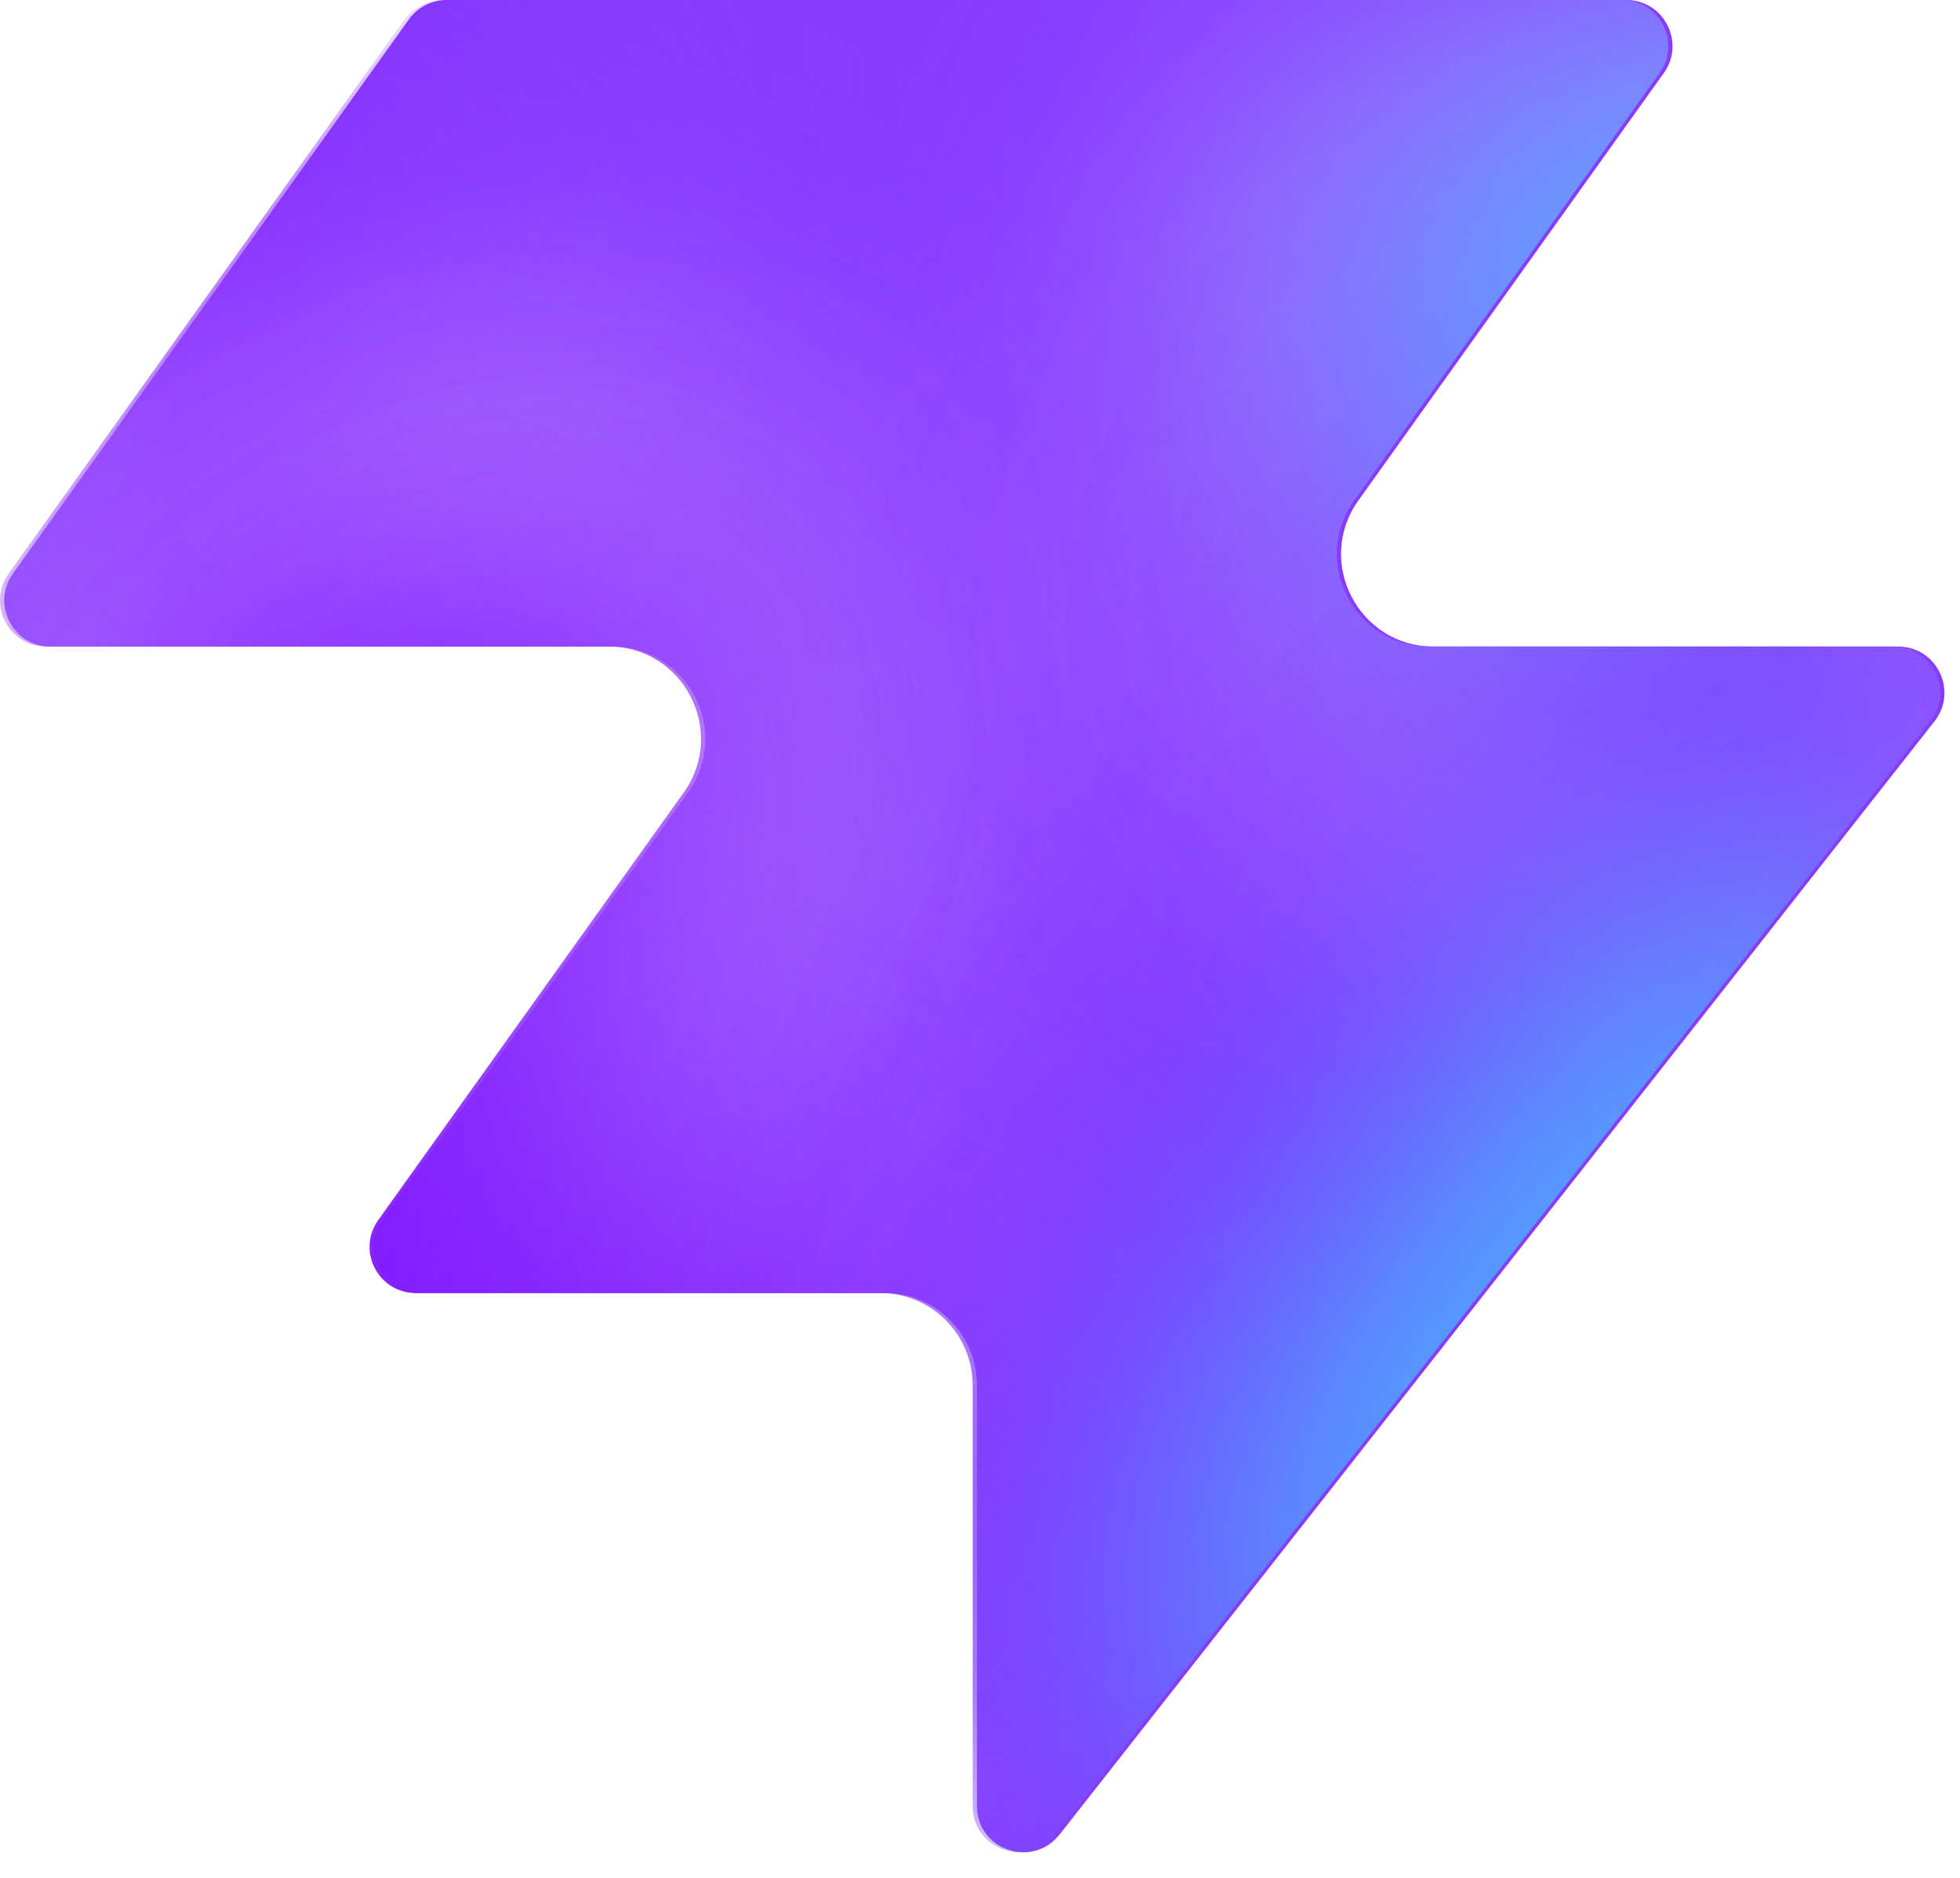
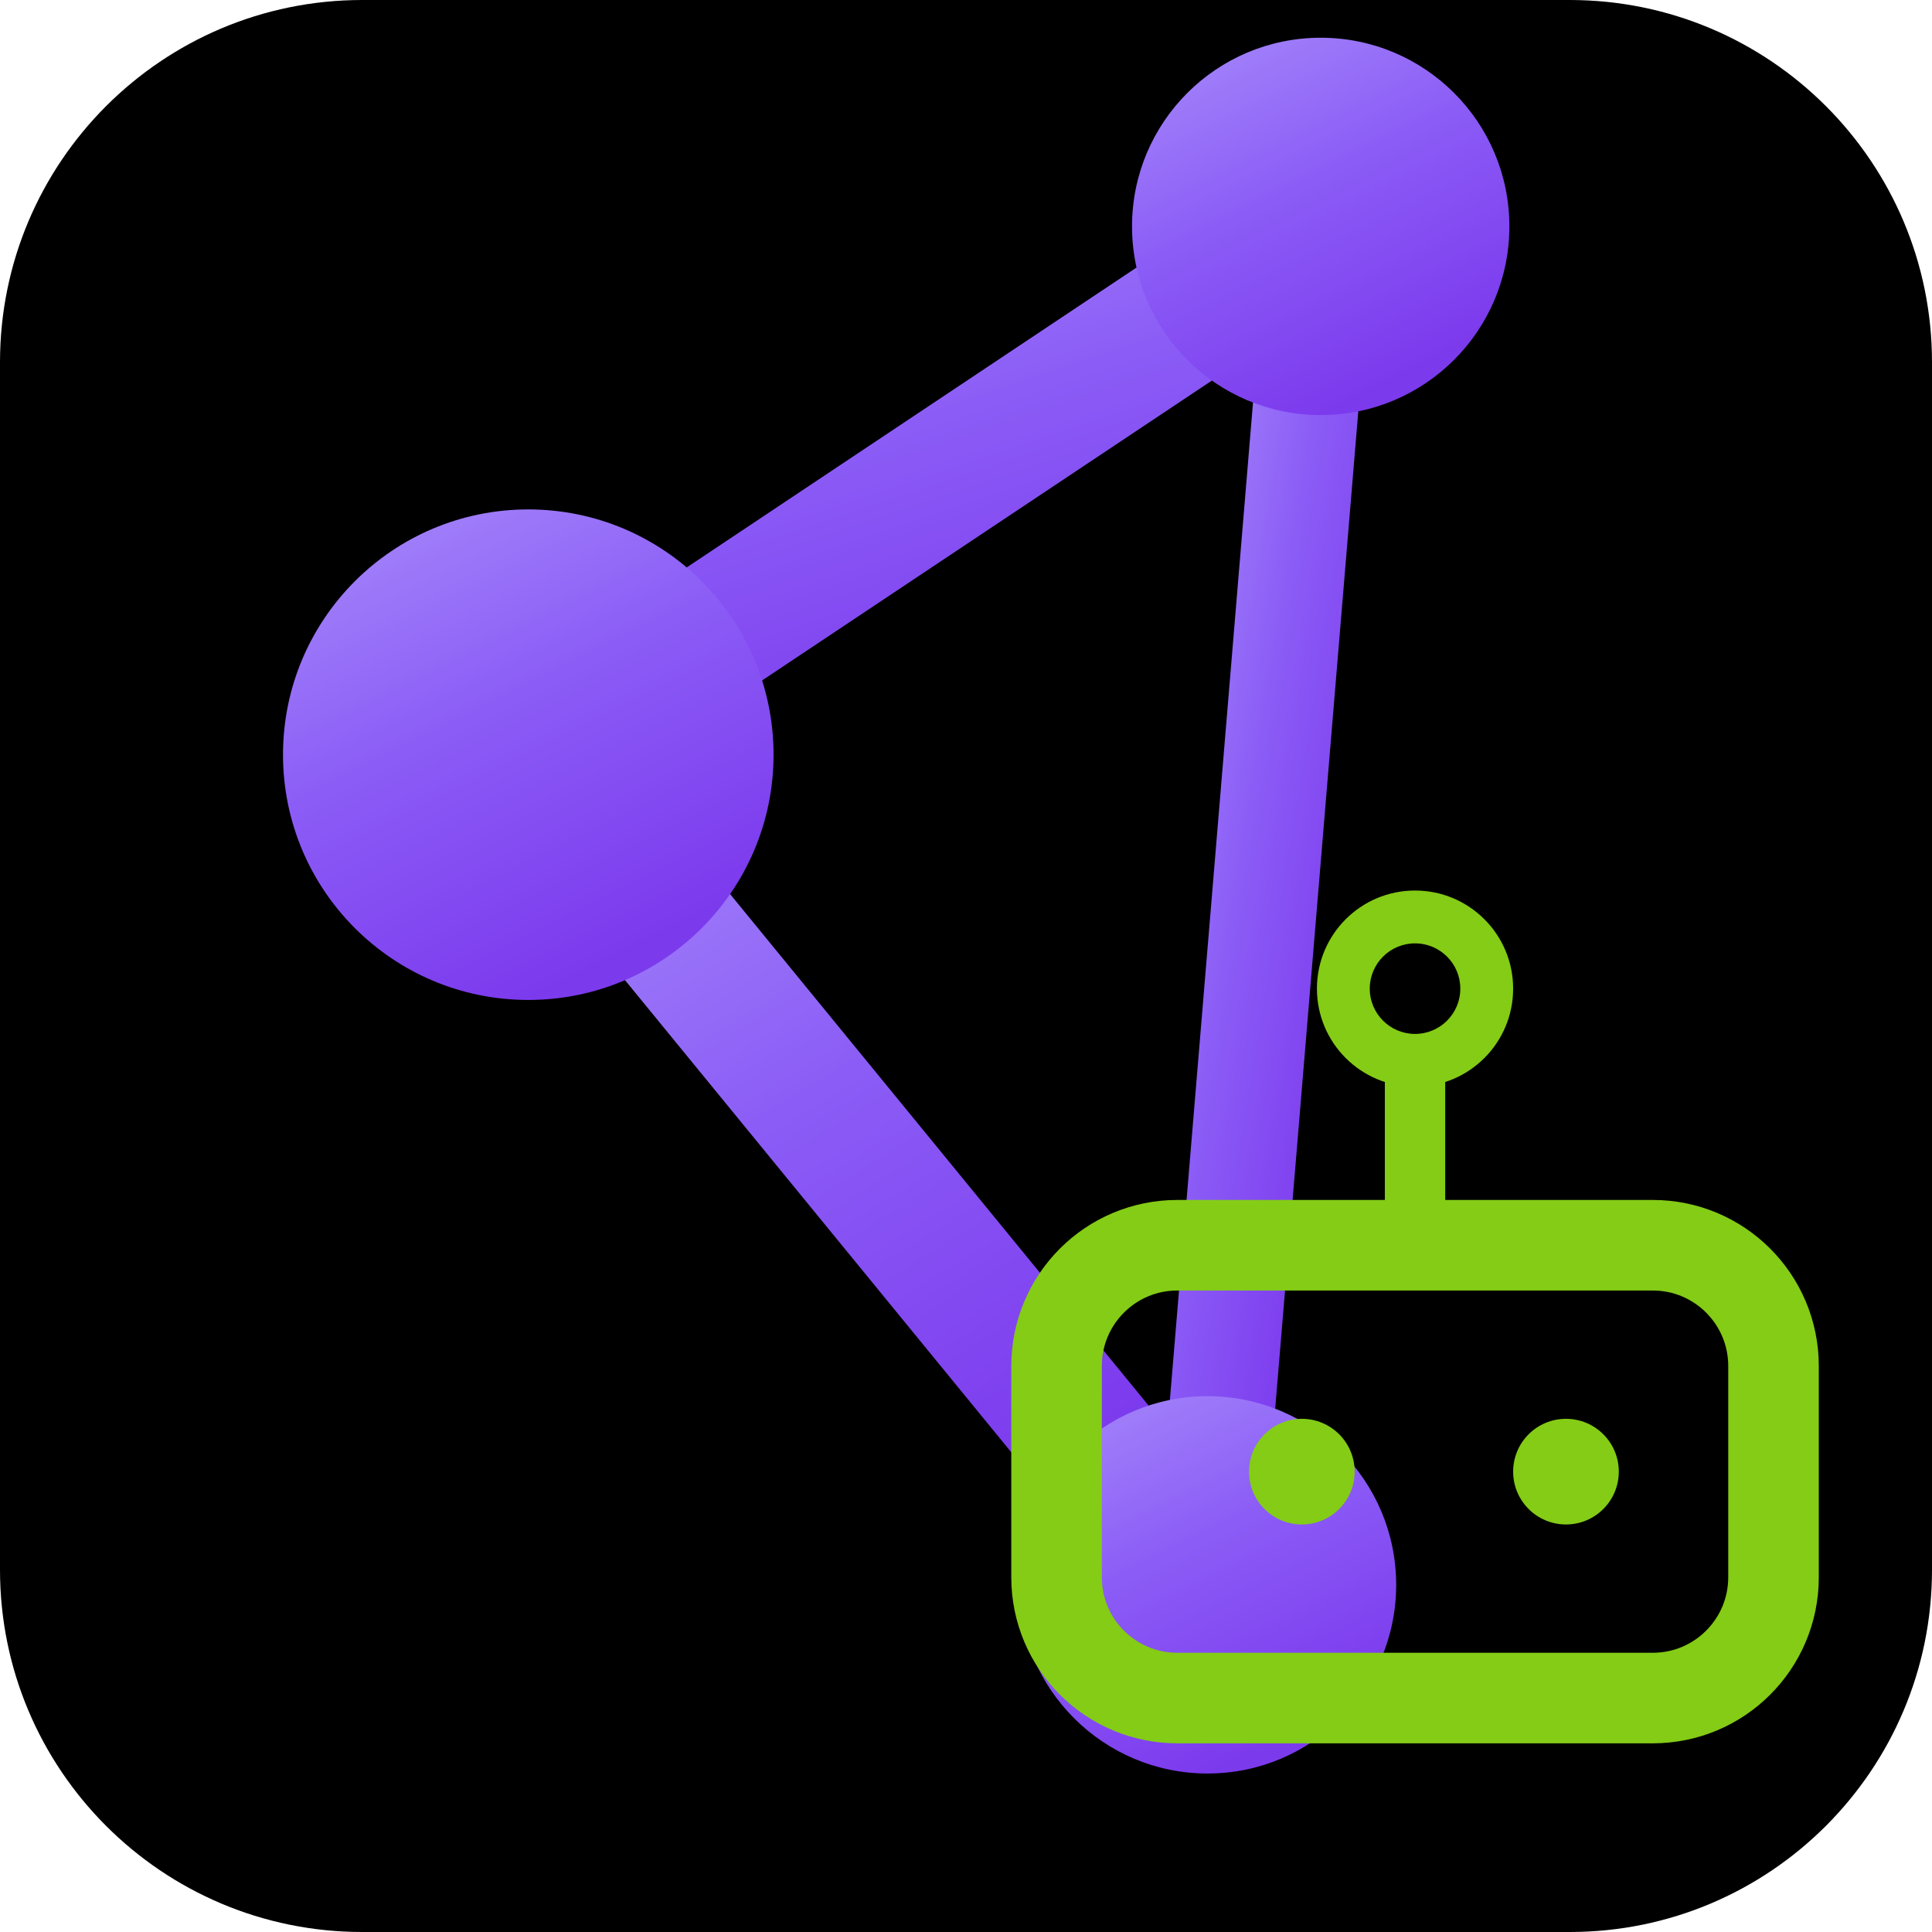
- <svg xmlns="http://www.w3.org/2000/svg" width="48" height="46" fill="none" viewBox="0 0 48 46">
-   <path fill="#863bff" d="M25.946 44.938c-.664.845-2.021.375-2.021-.698V33.937a2.26 2.26 0 0 0-2.262-2.262H10.287c-.92 0-1.456-1.04-.92-1.788l7.48-10.471c1.07-1.497 0-3.578-1.842-3.578H1.237c-.92 0-1.456-1.04-.92-1.788L10.013.474c.214-.297.556-.474.92-.474h28.894c.92 0 1.456 1.04.92 1.788l-7.48 10.471c-1.07 1.498 0 3.579 1.842 3.579h11.377c.943 0 1.473 1.088.89 1.83L25.947 44.94z" style="fill:#863bff;fill:color(display-p3 .525 .23 1);fill-opacity:1" />
-   <mask id="a" width="48" height="46" x="0" y="0" maskUnits="userSpaceOnUse" style="mask-type:alpha">
-     <path fill="#000" d="M25.842 44.938c-.664.844-2.021.375-2.021-.698V33.937a2.26 2.26 0 0 0-2.262-2.262H10.183c-.92 0-1.456-1.04-.92-1.788l7.48-10.471c1.07-1.498 0-3.579-1.842-3.579H1.133c-.92 0-1.456-1.04-.92-1.787L9.91.473c.214-.297.556-.474.92-.474h28.894c.92 0 1.456 1.04.92 1.788l-7.48 10.471c-1.07 1.498 0 3.578 1.842 3.578h11.377c.943 0 1.473 1.088.89 1.832L25.843 44.94z" style="fill:#000;fill-opacity:1" />
-   </mask>
-   <g mask="url(#a)">
-     <g filter="url(#b)">
-       <ellipse cx="5.508" cy="14.704" fill="#ede6ff" rx="5.508" ry="14.704" style="fill:#ede6ff;fill:color(display-p3 .927 .903 1);fill-opacity:1" transform="matrix(.00324 1 1 -.00324 -4.47 31.516)" />
-     </g>
-     <g filter="url(#c)">
-       <ellipse cx="10.399" cy="29.851" fill="#ede6ff" rx="10.399" ry="29.851" style="fill:#ede6ff;fill:color(display-p3 .927 .903 1);fill-opacity:1" transform="matrix(.00324 1 1 -.00324 -39.328 7.883)" />
-     </g>
-     <g filter="url(#d)">
-       <ellipse cx="5.508" cy="30.487" fill="#7e14ff" rx="5.508" ry="30.487" style="fill:#7e14ff;fill:color(display-p3 .492 .077 1);fill-opacity:1" transform="rotate(89.814 -25.913 -14.639)scale(1 -1)" />
-     </g>
-     <g filter="url(#e)">
-       <ellipse cx="5.508" cy="30.599" fill="#7e14ff" rx="5.508" ry="30.599" style="fill:#7e14ff;fill:color(display-p3 .492 .077 1);fill-opacity:1" transform="rotate(89.814 -32.644 -3.334)scale(1 -1)" />
-     </g>
-     <g filter="url(#f)">
-       <ellipse cx="5.508" cy="30.599" fill="#7e14ff" rx="5.508" ry="30.599" style="fill:#7e14ff;fill:color(display-p3 .492 .077 1);fill-opacity:1" transform="matrix(.00324 1 1 -.00324 -34.34 30.47)" />
-     </g>
-     <g filter="url(#g)">
-       <ellipse cx="14.072" cy="22.078" fill="#ede6ff" rx="14.072" ry="22.078" style="fill:#ede6ff;fill:color(display-p3 .927 .903 1);fill-opacity:1" transform="rotate(93.35 24.506 48.493)scale(-1 1)" />
-     </g>
-     <g filter="url(#h)">
-       <ellipse cx="3.47" cy="21.501" fill="#7e14ff" rx="3.47" ry="21.501" style="fill:#7e14ff;fill:color(display-p3 .492 .077 1);fill-opacity:1" transform="rotate(89.009 28.708 47.59)scale(-1 1)" />
-     </g>
-     <g filter="url(#i)">
-       <ellipse cx="3.47" cy="21.501" fill="#7e14ff" rx="3.47" ry="21.501" style="fill:#7e14ff;fill:color(display-p3 .492 .077 1);fill-opacity:1" transform="rotate(89.009 28.708 47.59)scale(-1 1)" />
-     </g>
-     <g filter="url(#j)">
-       <ellipse cx=".387" cy="8.972" fill="#7e14ff" rx="4.407" ry="29.108" style="fill:#7e14ff;fill:color(display-p3 .492 .077 1);fill-opacity:1" transform="rotate(39.51 .387 8.972)" />
-     </g>
-     <g filter="url(#k)">
-       <ellipse cx="47.523" cy="-6.092" fill="#7e14ff" rx="4.407" ry="29.108" style="fill:#7e14ff;fill:color(display-p3 .492 .077 1);fill-opacity:1" transform="rotate(37.892 47.523 -6.092)" />
-     </g>
-     <g filter="url(#l)">
-       <ellipse cx="41.412" cy="6.333" fill="#47bfff" rx="5.971" ry="9.665" style="fill:#47bfff;fill:color(display-p3 .28 .748 1);fill-opacity:1" transform="rotate(37.892 41.412 6.333)" />
-     </g>
-     <g filter="url(#m)">
-       <ellipse cx="-1.879" cy="38.332" fill="#7e14ff" rx="4.407" ry="29.108" style="fill:#7e14ff;fill:color(display-p3 .492 .077 1);fill-opacity:1" transform="rotate(37.892 -1.88 38.332)" />
-     </g>
-     <g filter="url(#n)">
-       <ellipse cx="-1.879" cy="38.332" fill="#7e14ff" rx="4.407" ry="29.108" style="fill:#7e14ff;fill:color(display-p3 .492 .077 1);fill-opacity:1" transform="rotate(37.892 -1.88 38.332)" />
-     </g>
-     <g filter="url(#o)">
-       <ellipse cx="35.651" cy="29.907" fill="#7e14ff" rx="4.407" ry="29.108" style="fill:#7e14ff;fill:color(display-p3 .492 .077 1);fill-opacity:1" transform="rotate(37.892 35.651 29.907)" />
-     </g>
-     <g filter="url(#p)">
-       <ellipse cx="38.418" cy="32.4" fill="#47bfff" rx="5.971" ry="15.297" style="fill:#47bfff;fill:color(display-p3 .28 .748 1);fill-opacity:1" transform="rotate(37.892 38.418 32.4)" />
-     </g>
-   </g>
+ <svg xmlns="http://www.w3.org/2000/svg" width="512" height="512" viewBox="0 0 512 512">
  <defs>
-     <filter id="b" width="60.045" height="41.654" x="-19.77" y="16.149" color-interpolation-filters="sRGB" filterUnits="userSpaceOnUse">
-       <feFlood flood-opacity="0" result="BackgroundImageFix" />
-       <feBlend in="SourceGraphic" in2="BackgroundImageFix" result="shape" />
-       <feGaussianBlur result="effect1_foregroundBlur_2002_17158" stdDeviation="7.659" />
-     </filter>
-     <filter id="c" width="90.34" height="51.437" x="-54.613" y="-7.533" color-interpolation-filters="sRGB" filterUnits="userSpaceOnUse">
-       <feFlood flood-opacity="0" result="BackgroundImageFix" />
-       <feBlend in="SourceGraphic" in2="BackgroundImageFix" result="shape" />
-       <feGaussianBlur result="effect1_foregroundBlur_2002_17158" stdDeviation="7.659" />
-     </filter>
-     <filter id="d" width="79.355" height="29.4" x="-49.64" y="2.03" color-interpolation-filters="sRGB" filterUnits="userSpaceOnUse">
-       <feFlood flood-opacity="0" result="BackgroundImageFix" />
-       <feBlend in="SourceGraphic" in2="BackgroundImageFix" result="shape" />
-       <feGaussianBlur result="effect1_foregroundBlur_2002_17158" stdDeviation="4.596" />
-     </filter>
-     <filter id="e" width="79.579" height="29.4" x="-45.045" y="20.029" color-interpolation-filters="sRGB" filterUnits="userSpaceOnUse">
-       <feFlood flood-opacity="0" result="BackgroundImageFix" />
-       <feBlend in="SourceGraphic" in2="BackgroundImageFix" result="shape" />
-       <feGaussianBlur result="effect1_foregroundBlur_2002_17158" stdDeviation="4.596" />
-     </filter>
-     <filter id="f" width="79.579" height="29.4" x="-43.513" y="21.178" color-interpolation-filters="sRGB" filterUnits="userSpaceOnUse">
-       <feFlood flood-opacity="0" result="BackgroundImageFix" />
-       <feBlend in="SourceGraphic" in2="BackgroundImageFix" result="shape" />
-       <feGaussianBlur result="effect1_foregroundBlur_2002_17158" stdDeviation="4.596" />
-     </filter>
-     <filter id="g" width="74.749" height="58.852" x="15.756" y="-17.901" color-interpolation-filters="sRGB" filterUnits="userSpaceOnUse">
-       <feFlood flood-opacity="0" result="BackgroundImageFix" />
-       <feBlend in="SourceGraphic" in2="BackgroundImageFix" result="shape" />
-       <feGaussianBlur result="effect1_foregroundBlur_2002_17158" stdDeviation="7.659" />
-     </filter>
-     <filter id="h" width="61.377" height="25.362" x="23.548" y="2.284" color-interpolation-filters="sRGB" filterUnits="userSpaceOnUse">
-       <feFlood flood-opacity="0" result="BackgroundImageFix" />
-       <feBlend in="SourceGraphic" in2="BackgroundImageFix" result="shape" />
-       <feGaussianBlur result="effect1_foregroundBlur_2002_17158" stdDeviation="4.596" />
-     </filter>
-     <filter id="i" width="61.377" height="25.362" x="23.548" y="2.284" color-interpolation-filters="sRGB" filterUnits="userSpaceOnUse">
-       <feFlood flood-opacity="0" result="BackgroundImageFix" />
-       <feBlend in="SourceGraphic" in2="BackgroundImageFix" result="shape" />
-       <feGaussianBlur result="effect1_foregroundBlur_2002_17158" stdDeviation="4.596" />
-     </filter>
-     <filter id="j" width="56.045" height="63.649" x="-27.636" y="-22.853" color-interpolation-filters="sRGB" filterUnits="userSpaceOnUse">
-       <feFlood flood-opacity="0" result="BackgroundImageFix" />
-       <feBlend in="SourceGraphic" in2="BackgroundImageFix" result="shape" />
-       <feGaussianBlur result="effect1_foregroundBlur_2002_17158" stdDeviation="4.596" />
-     </filter>
-     <filter id="k" width="54.814" height="64.646" x="20.116" y="-38.415" color-interpolation-filters="sRGB" filterUnits="userSpaceOnUse">
-       <feFlood flood-opacity="0" result="BackgroundImageFix" />
-       <feBlend in="SourceGraphic" in2="BackgroundImageFix" result="shape" />
-       <feGaussianBlur result="effect1_foregroundBlur_2002_17158" stdDeviation="4.596" />
-     </filter>
-     <filter id="l" width="33.541" height="35.313" x="24.641" y="-11.323" color-interpolation-filters="sRGB" filterUnits="userSpaceOnUse">
-       <feFlood flood-opacity="0" result="BackgroundImageFix" />
-       <feBlend in="SourceGraphic" in2="BackgroundImageFix" result="shape" />
-       <feGaussianBlur result="effect1_foregroundBlur_2002_17158" stdDeviation="4.596" />
-     </filter>
-     <filter id="m" width="54.814" height="64.646" x="-29.286" y="6.009" color-interpolation-filters="sRGB" filterUnits="userSpaceOnUse">
-       <feFlood flood-opacity="0" result="BackgroundImageFix" />
-       <feBlend in="SourceGraphic" in2="BackgroundImageFix" result="shape" />
-       <feGaussianBlur result="effect1_foregroundBlur_2002_17158" stdDeviation="4.596" />
-     </filter>
-     <filter id="n" width="54.814" height="64.646" x="-29.286" y="6.009" color-interpolation-filters="sRGB" filterUnits="userSpaceOnUse">
-       <feFlood flood-opacity="0" result="BackgroundImageFix" />
-       <feBlend in="SourceGraphic" in2="BackgroundImageFix" result="shape" />
-       <feGaussianBlur result="effect1_foregroundBlur_2002_17158" stdDeviation="4.596" />
-     </filter>
-     <filter id="o" width="54.814" height="64.646" x="8.244" y="-2.416" color-interpolation-filters="sRGB" filterUnits="userSpaceOnUse">
-       <feFlood flood-opacity="0" result="BackgroundImageFix" />
-       <feBlend in="SourceGraphic" in2="BackgroundImageFix" result="shape" />
-       <feGaussianBlur result="effect1_foregroundBlur_2002_17158" stdDeviation="4.596" />
-     </filter>
-     <filter id="p" width="39.409" height="43.623" x="18.713" y="10.588" color-interpolation-filters="sRGB" filterUnits="userSpaceOnUse">
-       <feFlood flood-opacity="0" result="BackgroundImageFix" />
-       <feBlend in="SourceGraphic" in2="BackgroundImageFix" result="shape" />
-       <feGaussianBlur result="effect1_foregroundBlur_2002_17158" stdDeviation="4.596" />
-     </filter>
+     <linearGradient id="grad" x1="0%" y1="0%" x2="50%" y2="100%">
+       <stop offset="0%" stop-color="#a78bfa" />
+       <stop offset="50%" stop-color="#8b5cf6" />
+       <stop offset="100%" stop-color="#7c3aed" />
+     </linearGradient>
  </defs>
+   <rect width="512" height="512" rx="96" fill="#000000" />
+   <line x1="140" y1="200" x2="350" y2="60" stroke="url(#grad)" stroke-width="36" stroke-linecap="round" />
+   <line x1="140" y1="200" x2="320" y2="420" stroke="url(#grad)" stroke-width="36" stroke-linecap="round" />
+   <line x1="350" y1="60" x2="320" y2="420" stroke="url(#grad)" stroke-width="28" stroke-linecap="round" />
+   <circle cx="140" cy="200" r="65" fill="url(#grad)" />
+   <circle cx="350" cy="60" r="50" fill="url(#grad)" />
+   <circle cx="320" cy="420" r="50" fill="url(#grad)" />
+   <rect x="280" y="330" width="190" height="120" rx="32" fill="none" stroke="#84cc16" stroke-width="24" />
+   <circle cx="345" cy="390" r="14" fill="#84cc16" />
+   <circle cx="415" cy="390" r="14" fill="#84cc16" />
+   <rect x="367" y="278" width="16" height="55" rx="8" fill="#84cc16" />
+   <circle cx="375" cy="262" r="26" fill="#84cc16" />
+   <circle cx="375" cy="262" r="12" fill="#000000" />
</svg>
